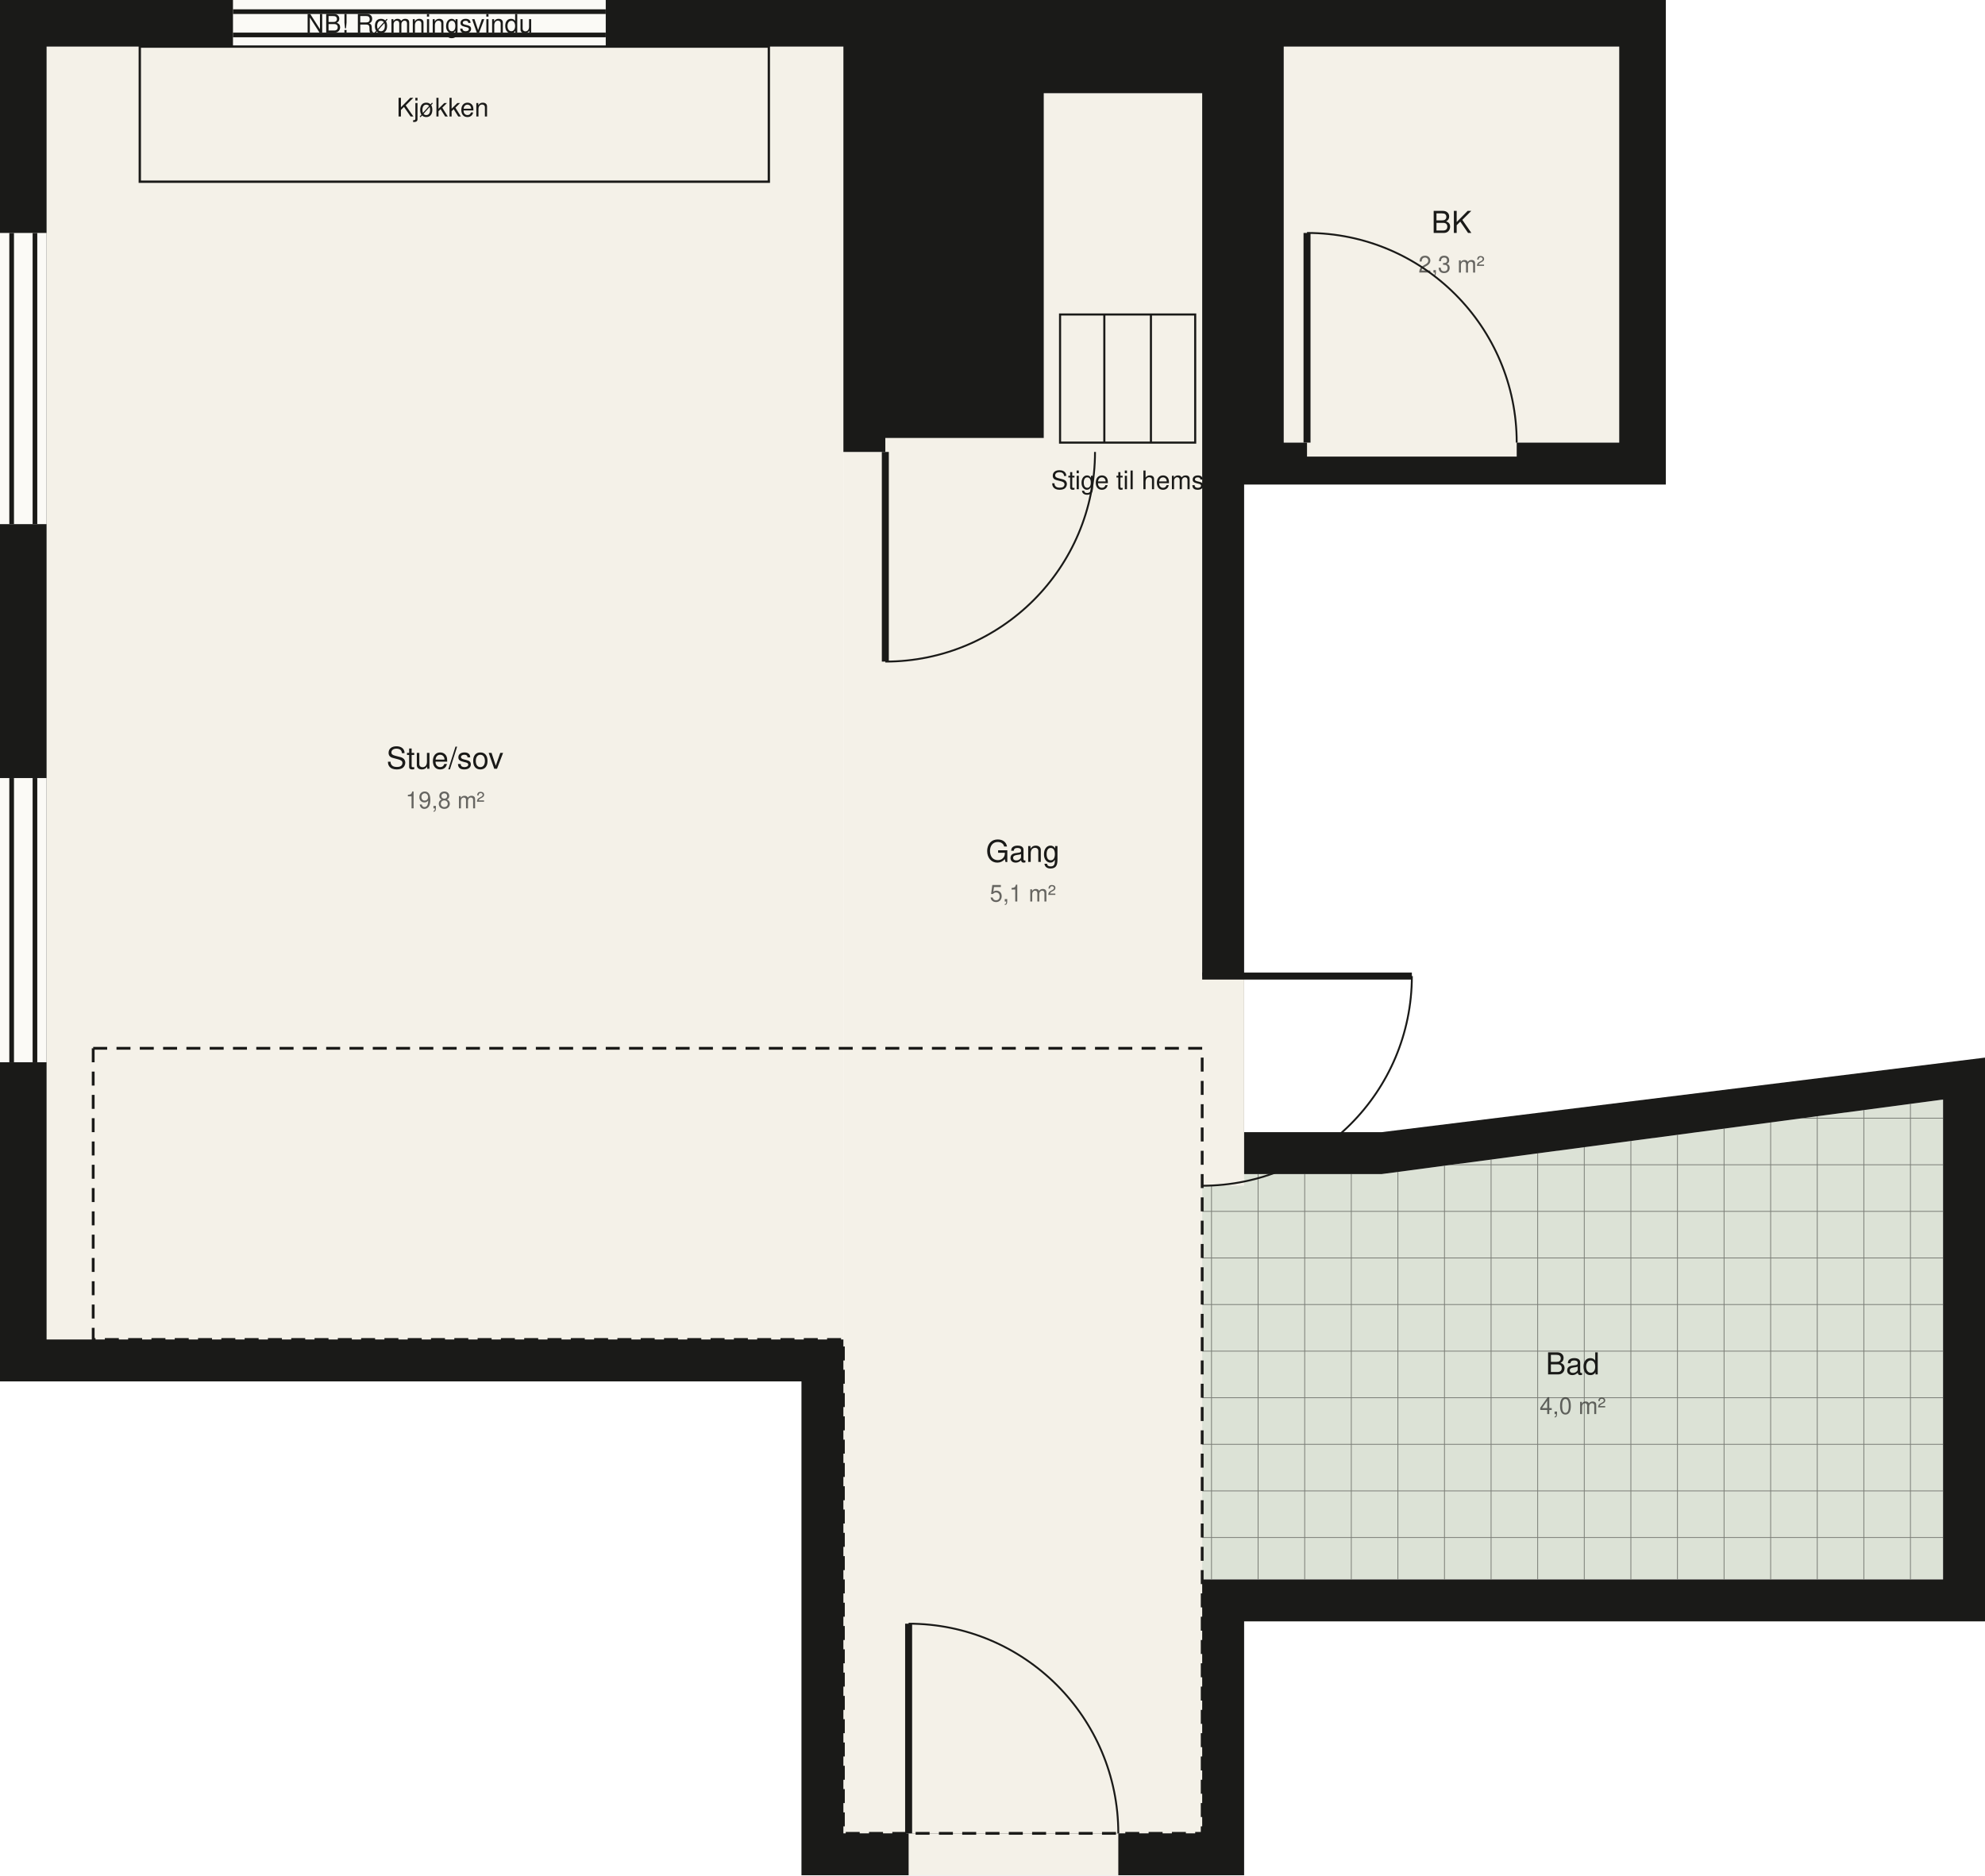
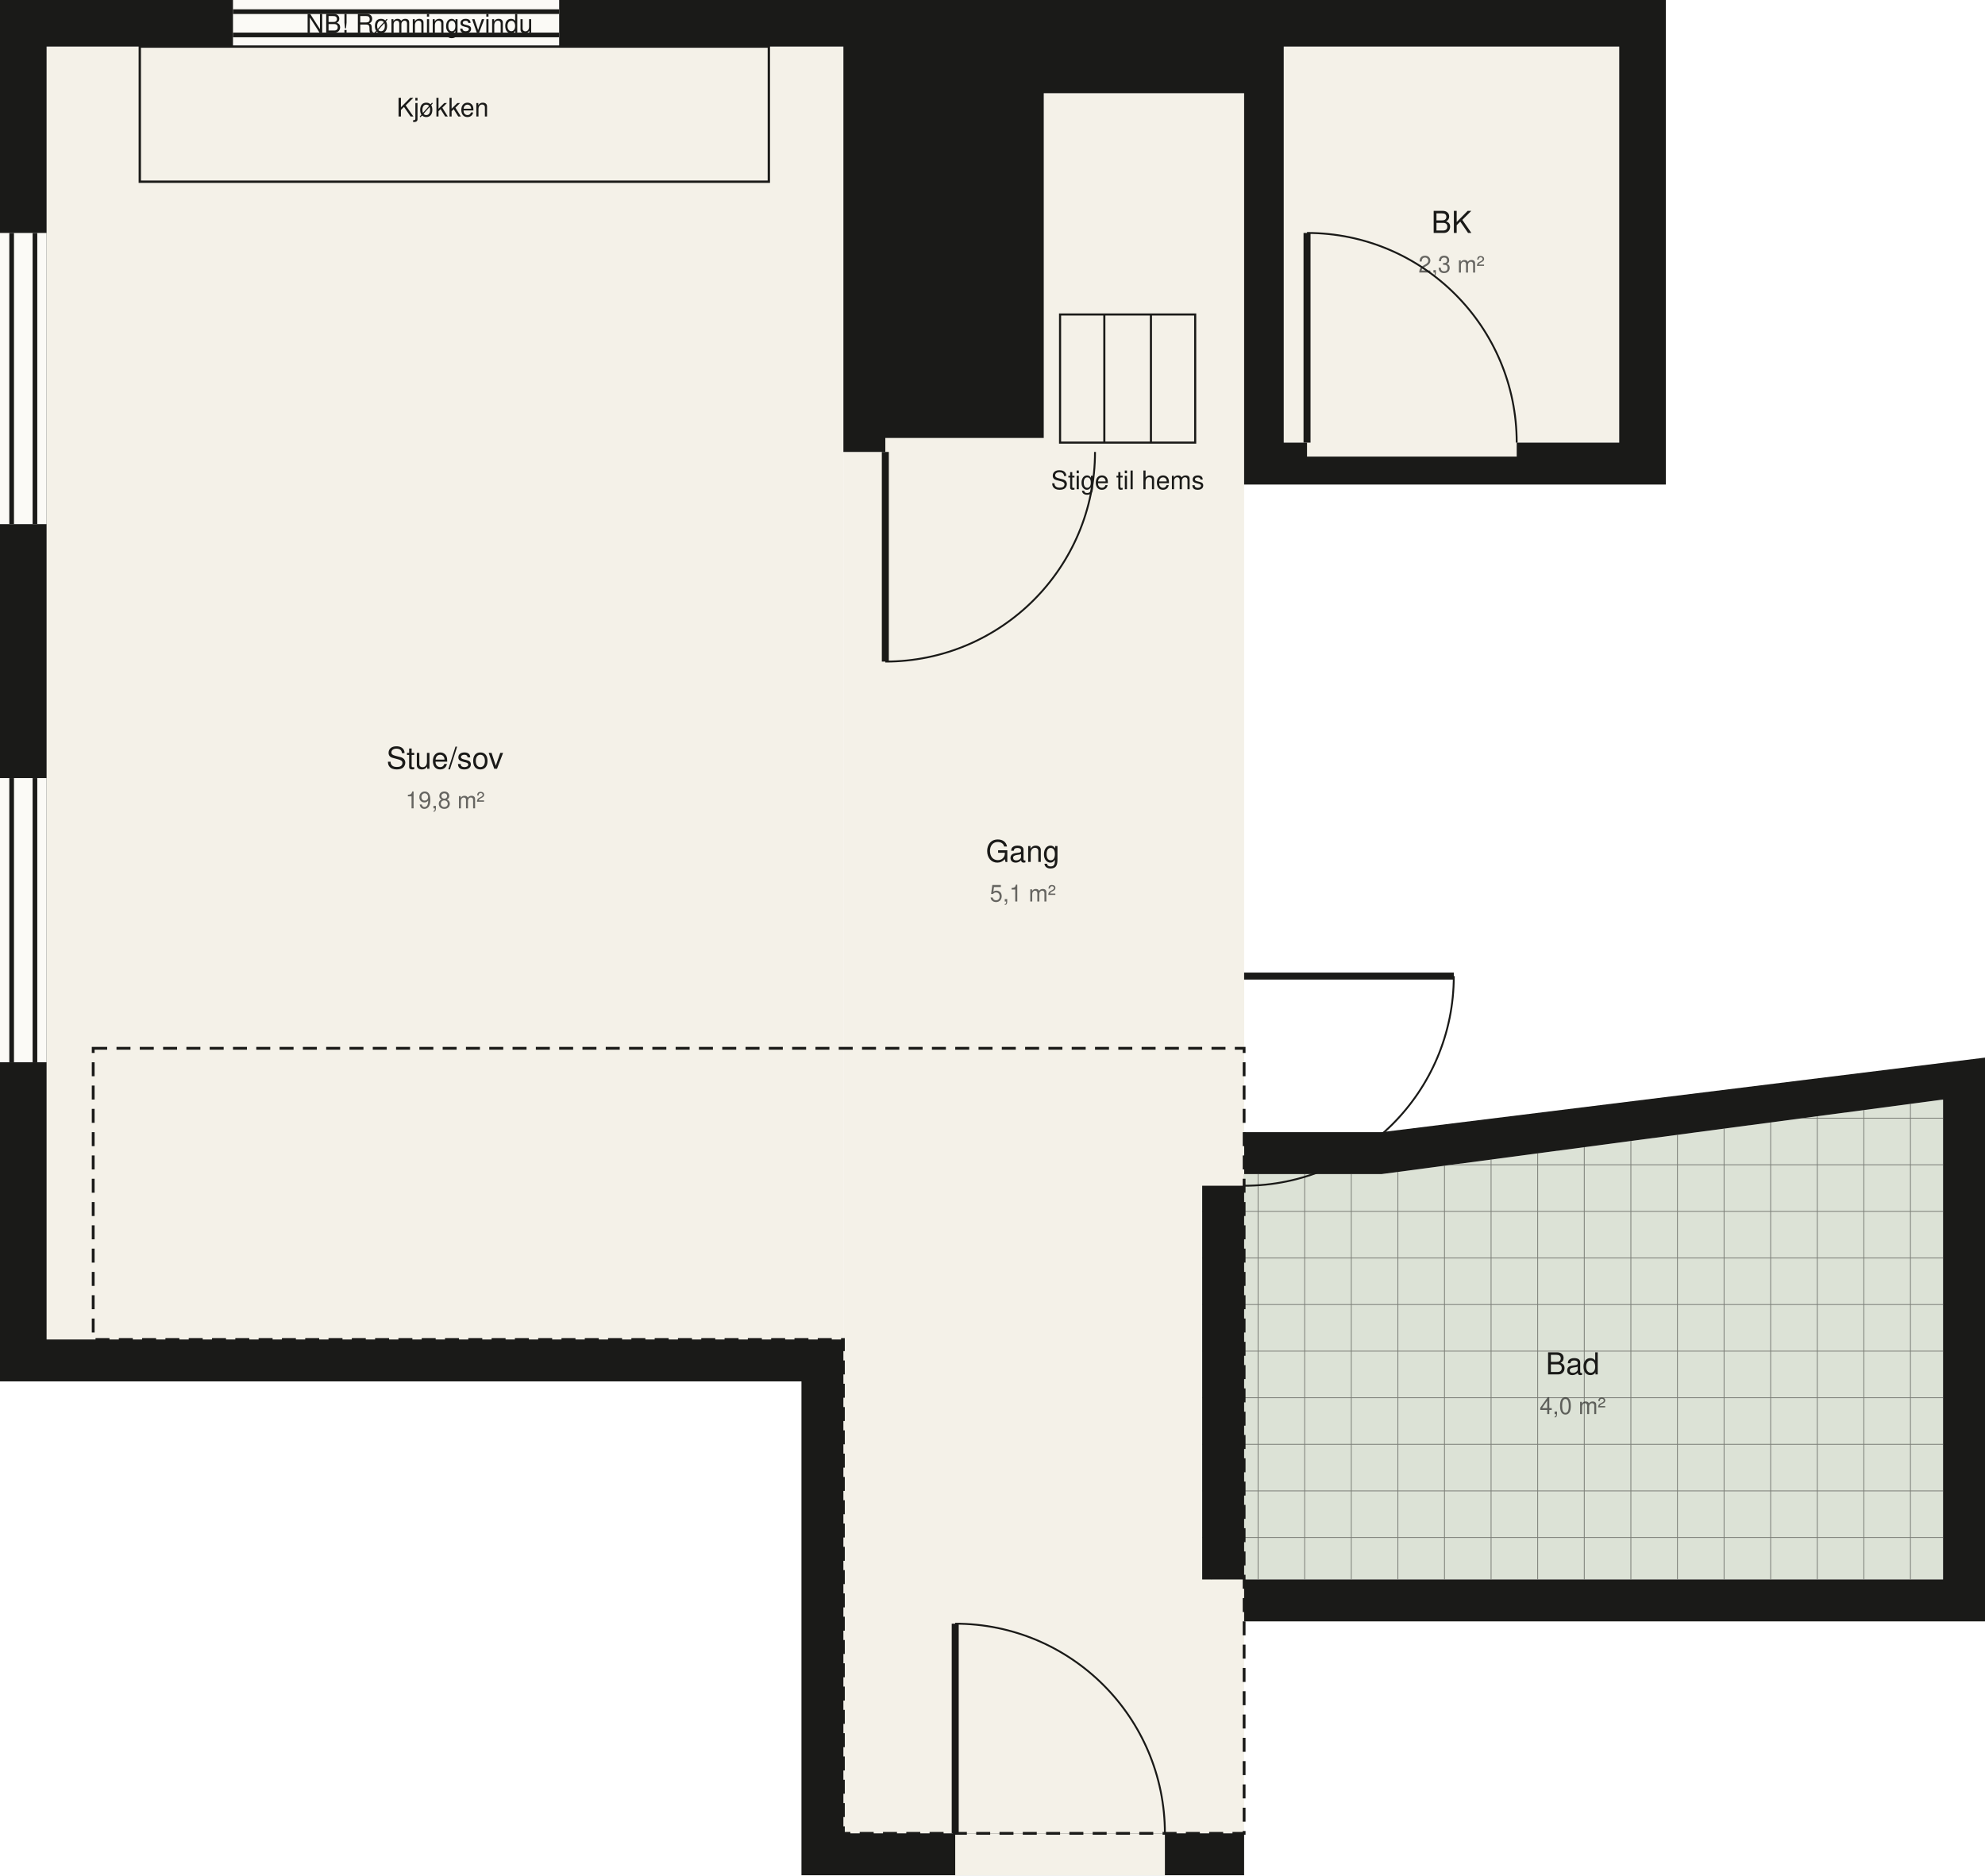
<svg xmlns="http://www.w3.org/2000/svg" viewBox="0 0 852 805">
  <polygon points="20,20 362,20 362,575 20,575" fill="#F4F1E8" />
-   <polygon points="448,40 516,40 516,787 362,787 362,194 448,194" fill="#F4F1E8" />
+   <polygon points="448,40 534,40 534,787 362,787 362,194 448,194" fill="#F4F1E8" />
  <polygon points="551,20 695,20 695,190 551,190" fill="#F4F1E8" />
  <polygon points="516,504 593,504 834,472 834,678 516,678" fill="#DCE2D6" />
  <clipPath id="bad3">
    <polygon points="516,504 593,504 834,472 834,678 516,678" />
  </clipPath>
  <g clip-path="url(#bad3)" stroke="#1A1A18" stroke-width="0.35" opacity="0.5">
    <line x1="520" y1="472" x2="520" y2="678" />
    <line x1="540" y1="472" x2="540" y2="678" />
    <line x1="560" y1="472" x2="560" y2="678" />
    <line x1="580" y1="472" x2="580" y2="678" />
    <line x1="600" y1="472" x2="600" y2="678" />
    <line x1="620" y1="472" x2="620" y2="678" />
    <line x1="640" y1="472" x2="640" y2="678" />
    <line x1="660" y1="472" x2="660" y2="678" />
    <line x1="680" y1="472" x2="680" y2="678" />
    <line x1="700" y1="472" x2="700" y2="678" />
    <line x1="720" y1="472" x2="720" y2="678" />
    <line x1="740" y1="472" x2="740" y2="678" />
    <line x1="760" y1="472" x2="760" y2="678" />
    <line x1="780" y1="472" x2="780" y2="678" />
    <line x1="800" y1="472" x2="800" y2="678" />
    <line x1="820" y1="472" x2="820" y2="678" />
    <line x1="516" y1="480" x2="834" y2="480" />
    <line x1="516" y1="500" x2="834" y2="500" />
    <line x1="516" y1="520" x2="834" y2="520" />
    <line x1="516" y1="540" x2="834" y2="540" />
    <line x1="516" y1="560" x2="834" y2="560" />
    <line x1="516" y1="580" x2="834" y2="580" />
    <line x1="516" y1="600" x2="834" y2="600" />
    <line x1="516" y1="620" x2="834" y2="620" />
    <line x1="516" y1="640" x2="834" y2="640" />
    <line x1="516" y1="660" x2="834" y2="660" />
  </g>
-   <path d="M 0 0 L 715 0 L 715 208 L 534 208 L 534 486 L 593 486 L 852 454 L 852 696 L 534 696 L 534 805 L 344 805 L 344 593 L 0 593 Z M 20 20 L 362 20 L 362 575 L 20 575 Z M 448 40 L 516 40 L 516 787 L 362 787 L 362 194 L 448 194 Z M 551 20 L 695 20 L 695 190 L 551 190 Z M 516 504 L 593 504 L 834 472 L 834 678 L 516 678 Z" fill="#1A1A18" fill-rule="evenodd" />
+   <path d="M 0 0 L 715 0 L 715 208 L 534 208 L 534 486 L 593 486 L 852 454 L 852 696 L 534 696 L 534 805 L 344 805 L 344 593 L 0 593 Z M 20 20 L 362 20 L 362 575 L 20 575 Z M 448 40 L 534 40 L 534 787 L 362 787 L 362 194 L 448 194 Z M 551 20 L 695 20 L 695 190 L 551 190 Z M 516 504 L 593 504 L 834 472 L 834 678 L 516 678 Z" fill="#1A1A18" fill-rule="evenodd" />
  <rect x="380" y="188" width="90" height="18" fill="#F4F1E8" />
  <line x1="380" y1="194" x2="380" y2="284" stroke="#1A1A18" stroke-width="3" />
  <path d="M 380 284 A 90 90 0 0 0 470 194" fill="none" stroke="#1A1A18" stroke-width="0.8" />
  <rect x="504" y="419" width="30" height="90" fill="#F4F1E8" />
-   <line x1="516" y1="419" x2="606" y2="419" stroke="#1A1A18" stroke-width="3" />
-   <path d="M 606 419 A 90 90 0 0 1 516 509" fill="none" stroke="#1A1A18" stroke-width="0.8" />
+   <line x1="534" y1="419" x2="624" y2="419" stroke="#1A1A18" stroke-width="3" />
+   <path d="M 624 419 A 90 90 0 0 1 534 509" fill="none" stroke="#1A1A18" stroke-width="0.8" />
  <rect x="561" y="178" width="90" height="18" fill="#F4F1E8" />
  <line x1="561" y1="190" x2="561" y2="100" stroke="#1A1A18" stroke-width="3" />
  <path d="M 561 100 A 90 90 0 0 1 651 190" fill="none" stroke="#1A1A18" stroke-width="0.8" />
-   <rect x="390" y="787" width="90" height="18" fill="#F4F1E8" />
-   <line x1="390" y1="787" x2="390" y2="697" stroke="#1A1A18" stroke-width="3" />
-   <path d="M 390 697 A 90 90 0 0 1 480 787" fill="none" stroke="#1A1A18" stroke-width="0.8" />
+   <rect x="410" y="787" width="90" height="18" fill="#F4F1E8" />
+   <line x1="410" y1="787" x2="410" y2="697" stroke="#1A1A18" stroke-width="3" />
+   <path d="M 410 697 A 90 90 0 0 1 500 787" fill="none" stroke="#1A1A18" stroke-width="0.8" />
  <rect x="0" y="100" width="20" height="125" fill="#FBFAF6" />
  <line x1="5" y1="100" x2="5" y2="225" stroke="#1A1A18" stroke-width="2" />
  <line x1="15" y1="100" x2="15" y2="225" stroke="#1A1A18" stroke-width="2" />
  <rect x="0" y="334" width="20" height="122" fill="#FBFAF6" />
  <line x1="5" y1="334" x2="5" y2="456" stroke="#1A1A18" stroke-width="2" />
  <line x1="15" y1="334" x2="15" y2="456" stroke="#1A1A18" stroke-width="2" />
-   <rect x="100" y="0" width="160" height="20" fill="#FBFAF6" />
-   <line x1="100" y1="5" x2="260" y2="5" stroke="#1A1A18" stroke-width="2" />
-   <line x1="100" y1="15" x2="260" y2="15" stroke="#1A1A18" stroke-width="2" />
-   <use href="#komfyr" transform="translate(62 20)" />
+   <rect x="100" y="0" width="140" height="20" fill="#FBFAF6" />
+   <line x1="100" y1="5" x2="240" y2="5" stroke="#1A1A18" stroke-width="2" />
+   <line x1="100" y1="15" x2="240" y2="15" stroke="#1A1A18" stroke-width="2" />
  <use href="#kvask" transform="translate(240 20)" />
-   <use href="#sofa" transform="translate(91 85)" />
-   <use href="#stol" transform="translate(113 210)" />
-   <use href="#stol" transform="translate(193 210)" />
  <use href="#bord2" transform="translate(101 260)" />
-   <use href="#stol" transform="translate(113 385)" />
-   <use href="#stol" transform="translate(193 385)" />
  <use href="#lenestol" transform="translate(75 455) rotate(45)" />
-   <use href="#lenestol" transform="translate(270 455) rotate(45)" />
-   <use href="#rundbord90" transform="translate(126 475)" />
  <use href="#wc" transform="translate(540 560)" />
  <use href="#servant" transform="translate(620 505)" />
-   <use href="#dusj" transform="translate(710 560)" />
-   <use href="#sluk" transform="translate(750 638)" />
+   <use href="#dusj" transform="translate(750 545)" />
+   <use href="#sluk" transform="translate(790 623)" />
  <rect x="60" y="20" width="270" height="58" fill="none" stroke="#1A1A18" stroke-width="1" />
  <rect x="455" y="135" width="58" height="55" fill="none" stroke="#1A1A18" stroke-width="0.9" />
  <line x1="474" y1="135" x2="474" y2="190" stroke="#1A1A18" stroke-width="0.9" />
  <line x1="494" y1="135" x2="494" y2="190" stroke="#1A1A18" stroke-width="0.9" />
  <text x="484" y="210" font-family="Helvetica" font-size="11" fill="#1A1A18" text-anchor="middle">Stige til hems</text>
-   <polygon points="40,450 516,450 516,787 362,787 362,575 40,575" fill="none" stroke="#1A1A18" stroke-width="1.2" stroke-dasharray="6 4" />
+   <polygon points="40,450 534,450 534,787 362,787 362,575 40,575" fill="none" stroke="#1A1A18" stroke-width="1.2" stroke-dasharray="6 4" />
  <text x="190" y="50" font-family="Helvetica" font-size="11" fill="#1A1A18" text-anchor="middle">Kjøkken</text>
  <text x="180" y="14" font-family="Helvetica" font-size="11" fill="#1A1A18" text-anchor="middle">NB! Rømningsvindu</text>
  <g font-family="Helvetica" fill="#1A1A18" text-anchor="middle">
    <text x="191" y="330" font-size="13">Stue/sov</text>
    <text x="191" y="347" font-size="10" opacity="0.65">19,8 m²</text>
  </g>
  <g font-family="Helvetica" fill="#1A1A18" text-anchor="middle">
    <text x="439" y="370" font-size="13">Gang</text>
    <text x="439" y="387" font-size="10" opacity="0.65">5,1 m²</text>
  </g>
  <g font-family="Helvetica" fill="#1A1A18" text-anchor="middle">
    <text x="623" y="100" font-size="13">BK</text>
    <text x="623" y="117" font-size="10" opacity="0.65">2,3 m²</text>
  </g>
  <g font-family="Helvetica" fill="#1A1A18" text-anchor="middle">
    <text x="675" y="590" font-size="13">Bad</text>
    <text x="675" y="607" font-size="10" opacity="0.65">4,0 m²</text>
  </g>
</svg>
